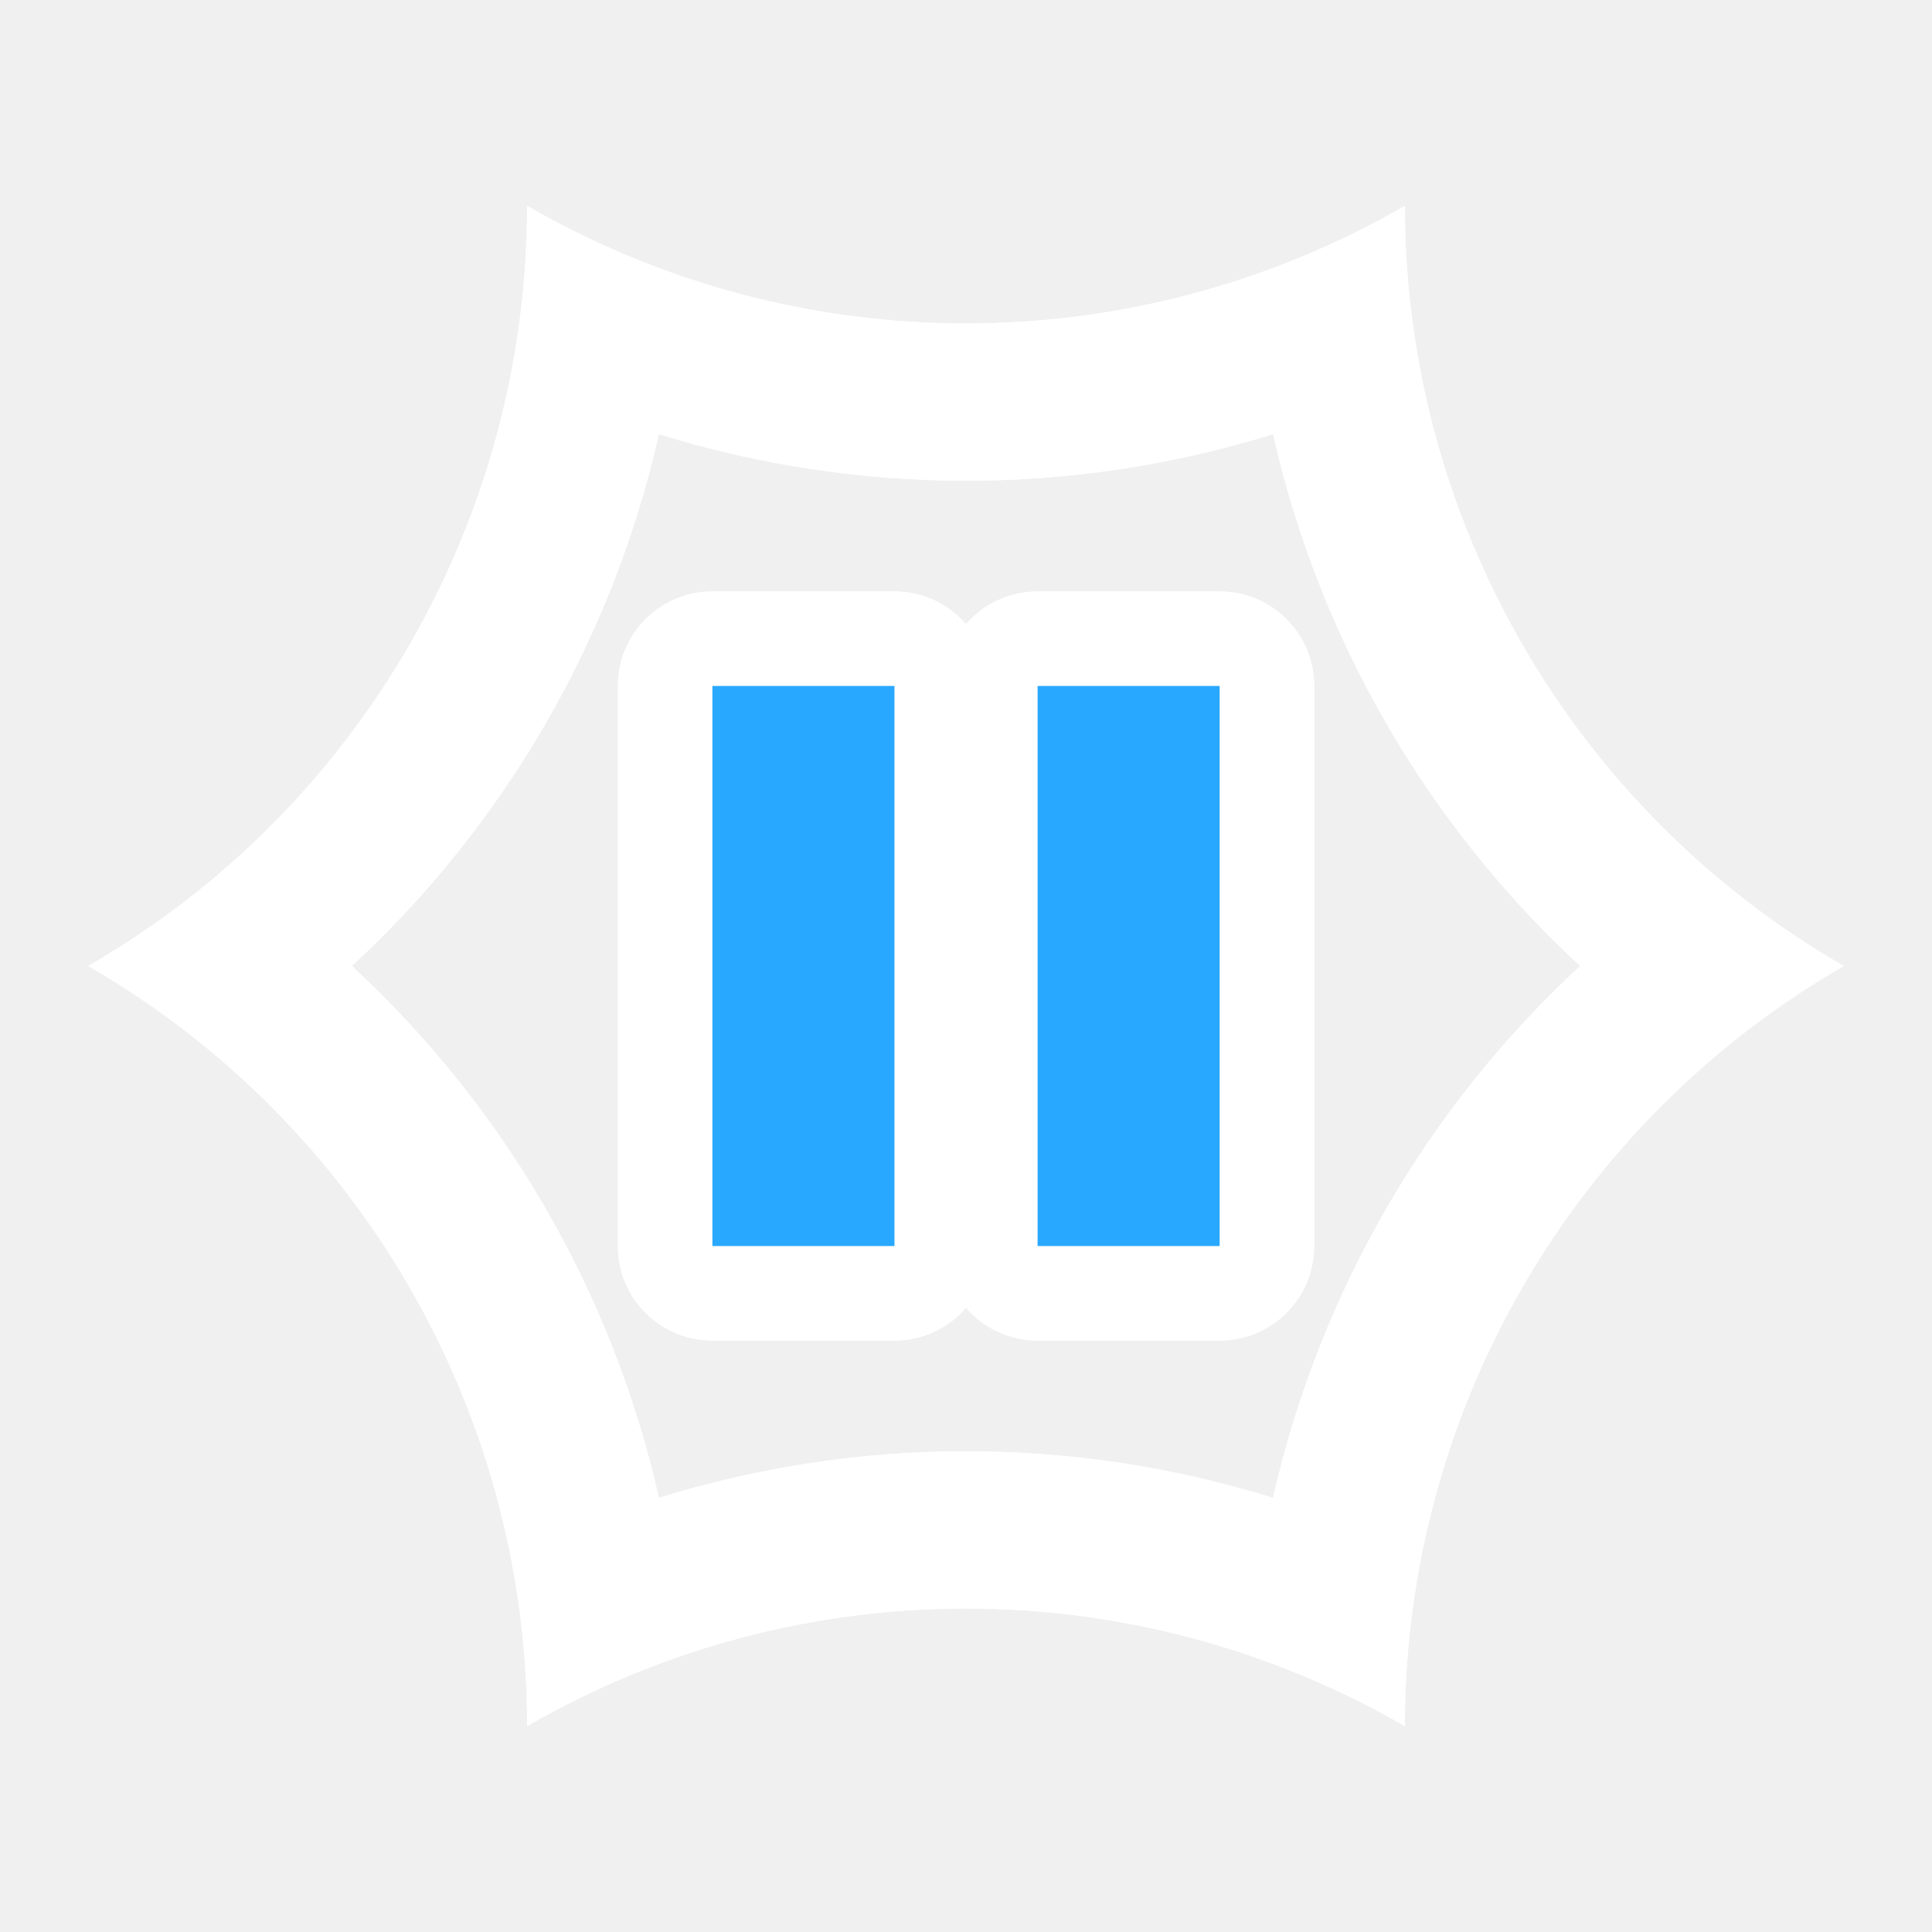
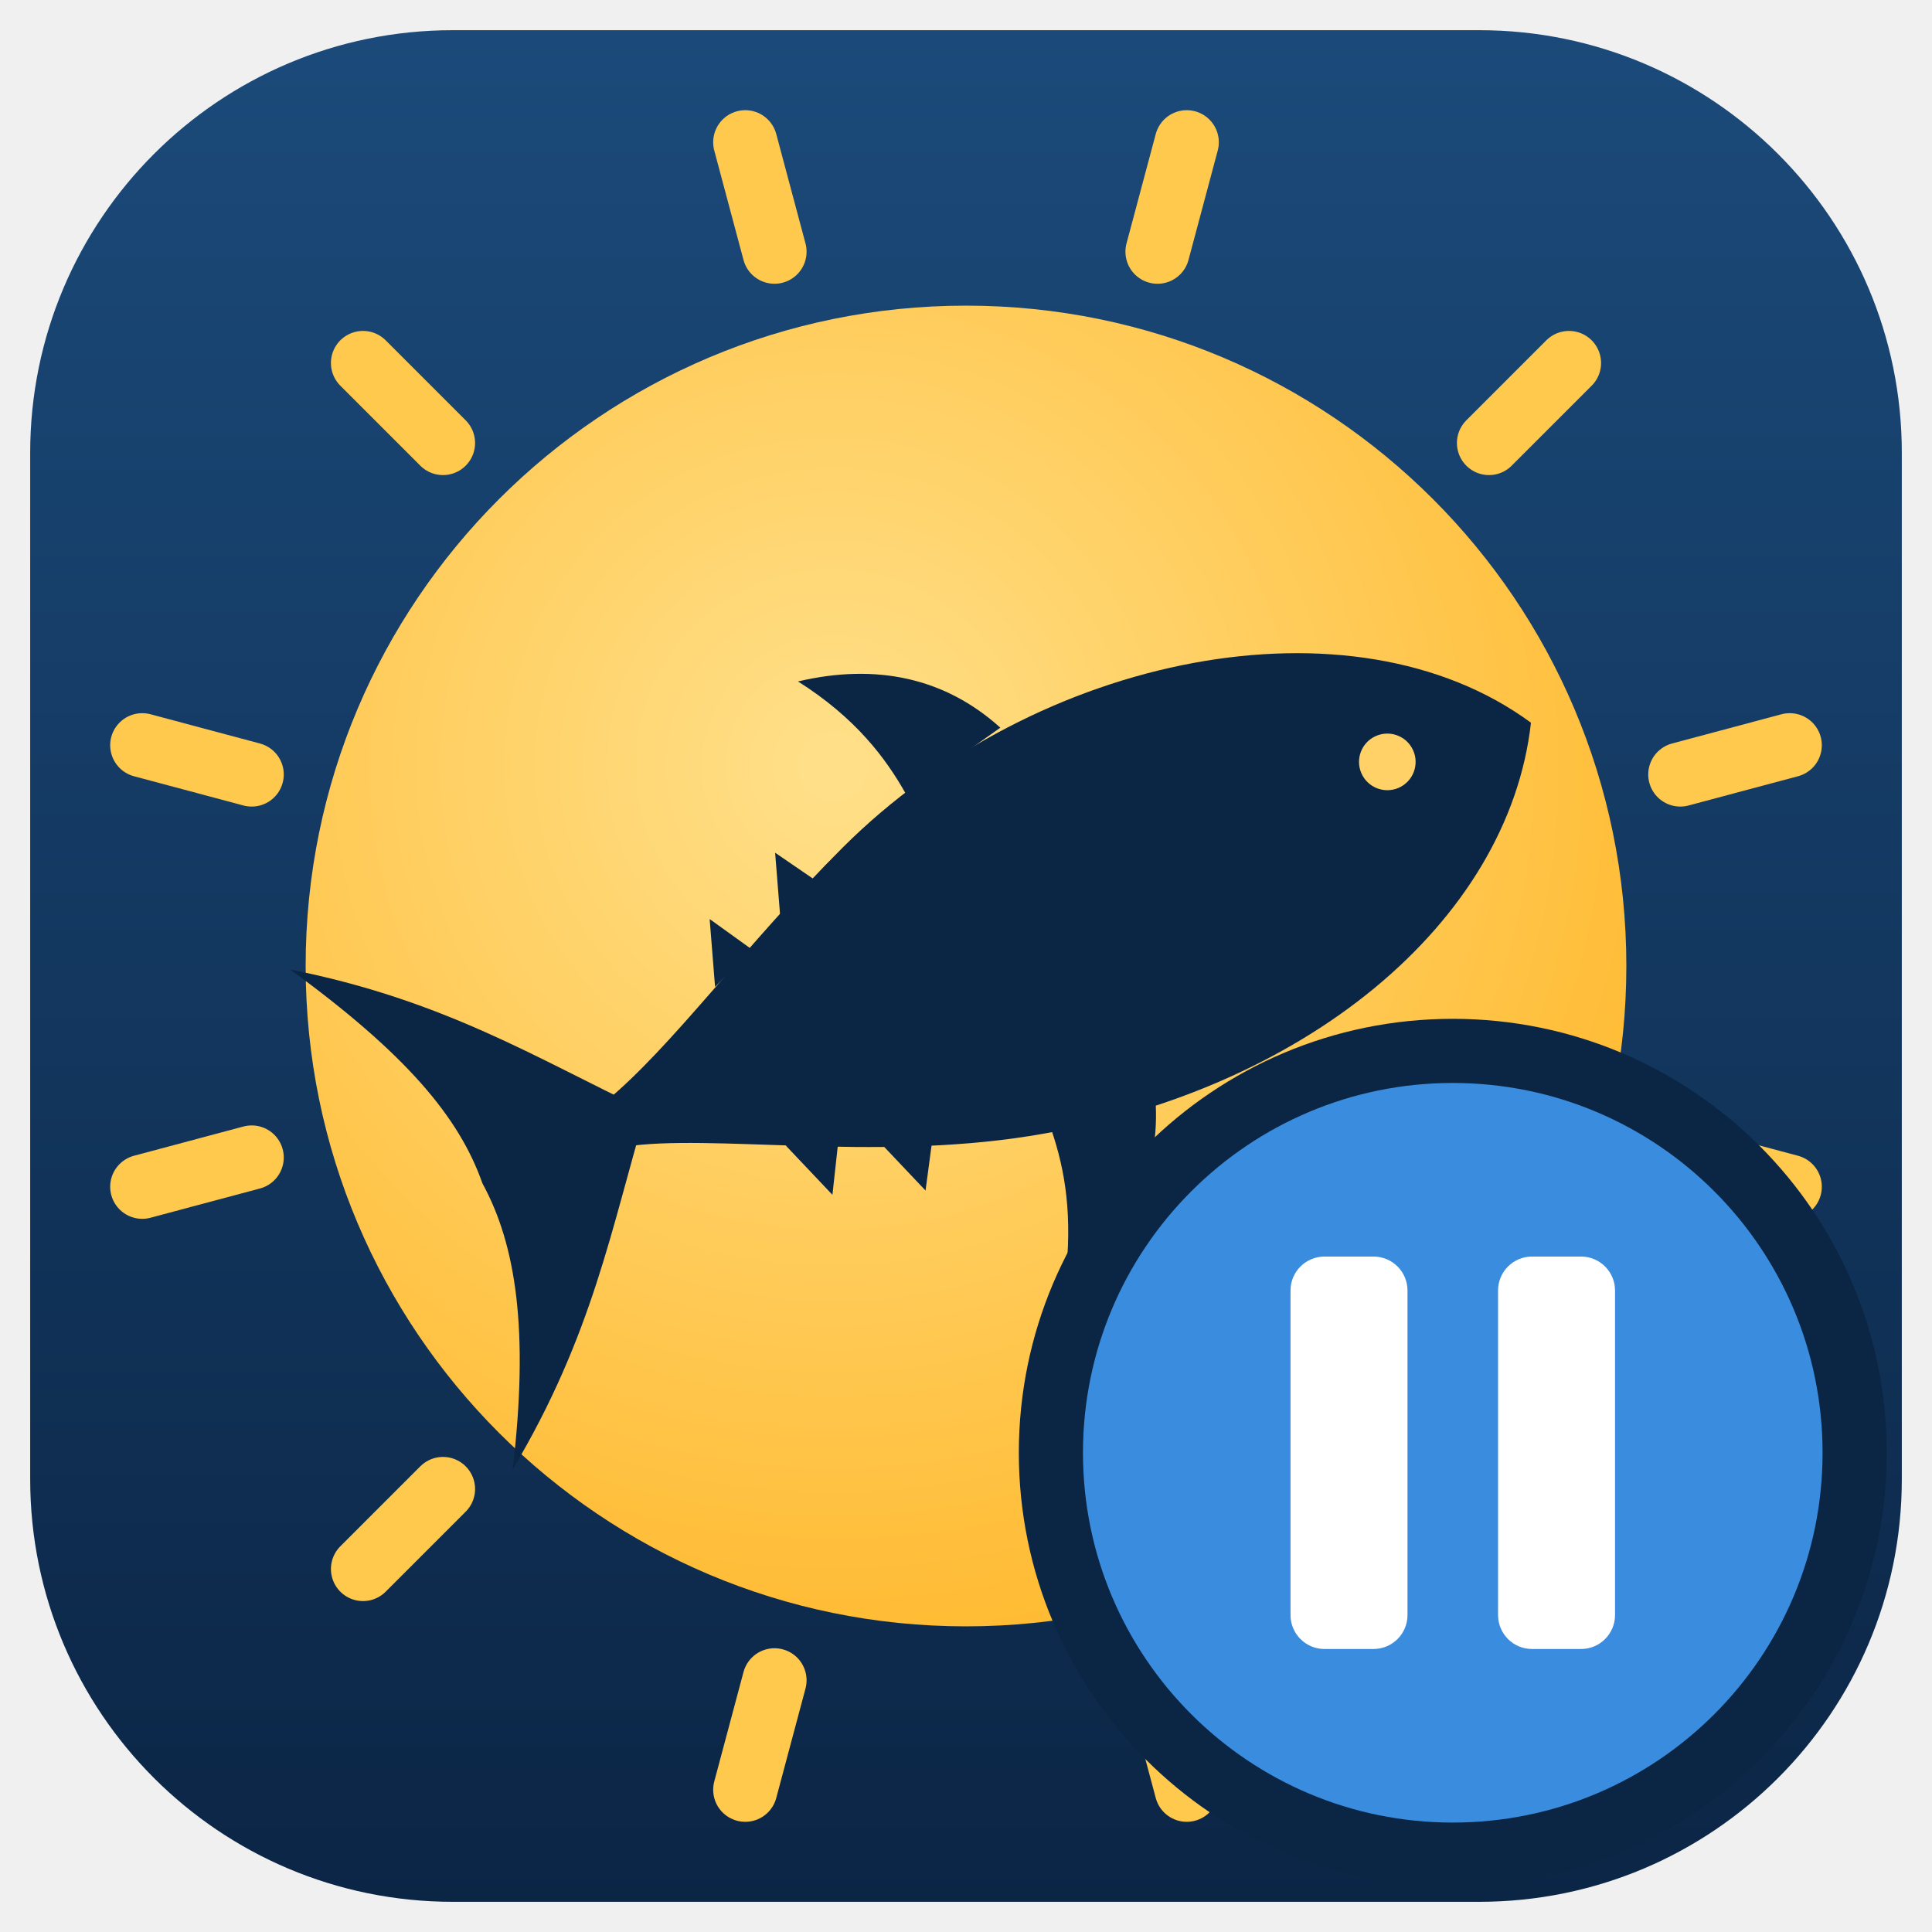
- <svg xmlns="http://www.w3.org/2000/svg" width="100%" height="100%" viewBox="0 0 1024 1024" version="1.1" xml:space="preserve" style="fill-rule:evenodd;clip-rule:evenodd;stroke-linejoin:round;stroke-miterlimit:2;">
-   <g transform="matrix(1,0,0,1,-2176,0)">
-     <g id="ICON_PAUSE" transform="matrix(1,0,0,1,2176,0)">
-       <rect x="0" y="0" width="1024" height="1024" style="fill:none;" />
-       <g id="apollo.afdesign" transform="matrix(1,0,0,1,512,512)">
-         <g transform="matrix(1,0,0,1,-512,-512)">
-           <clipPath id="_clip1">
-             <rect x="0" y="0" width="1024" height="1024" />
-           </clipPath>
-           <g clip-path="url(#_clip1)">
-             <g>
-               <g transform="matrix(1.27997,0,0,1.27997,-143.345,-143.345)">
-                 <g transform="matrix(1.26917,-0.732758,0.732758,1.26917,-512.989,237.355)">
-                   <path d="M512,264C556.301,340.731 638.172,388 726.774,388C682.473,464.731 682.473,559.269 726.774,636C638.172,636 556.301,683.269 512,760C467.699,683.269 385.828,636 297.226,636C341.527,559.269 341.527,464.731 297.226,388C385.828,388 467.699,340.731 512,264ZM512,338.465C471.86,381.904 419.404,412.19 361.715,425.233C379.264,481.715 379.264,542.285 361.715,598.767C419.404,611.81 471.86,642.096 512,685.535C552.14,642.096 604.596,611.81 662.285,598.767C644.736,542.285 644.736,481.715 662.285,425.233C604.596,412.19 552.14,381.904 512,338.465Z" style="fill:white;" />
-                 </g>
-                 <g transform="matrix(1.26917,-0.732758,0.732758,1.26917,-512.989,237.355)">
-                   <path d="M512,264C556.301,340.731 638.172,388 726.774,388C682.473,464.731 682.473,559.269 726.774,636C638.172,636 556.301,683.269 512,760C467.699,683.269 385.828,636 297.226,636C341.527,559.269 341.527,464.731 297.226,388C385.828,388 467.699,340.731 512,264ZM512,338.465C471.86,381.904 419.404,412.19 361.715,425.233C379.264,481.715 379.264,542.285 361.715,598.767C419.404,611.81 471.86,642.096 512,685.535C552.14,642.096 604.596,611.81 662.285,598.767C644.736,542.285 644.736,481.715 662.285,425.233C604.596,412.19 552.14,381.904 512,338.465Z" style="fill:white;" />
-                 </g>
-               </g>
-             </g>
-           </g>
-         </g>
-       </g>
-       <g>
-         <g>
-           <g transform="matrix(1.30583,0,0,1.19277,-2960.19,-115.994)">
-             <rect x="2556" y="402" width="74" height="249" style="fill:rgb(41,168,255);" />
-             <path d="M2668.29,402L2668.29,651C2668.29,674.151 2651.15,692.919 2630,692.919L2556,692.919C2534.85,692.919 2517.71,674.151 2517.71,651L2517.71,402C2517.71,378.849 2534.85,360.081 2556,360.081L2630,360.081C2651.15,360.081 2668.29,378.849 2668.29,402ZM2630,402L2556,402L2556,651L2630,651L2630,402Z" style="fill:white;" />
-           </g>
-           <g transform="matrix(1.30583,0,0,1.19277,-2787.82,-115.994)">
-             <rect x="2556" y="402" width="74" height="249" style="fill:rgb(41,168,255);" />
-             <path d="M2668.29,402L2668.29,651C2668.29,674.151 2651.15,692.919 2630,692.919L2556,692.919C2534.85,692.919 2517.71,674.151 2517.71,651L2517.71,402C2517.71,378.849 2534.85,360.081 2556,360.081L2630,360.081C2651.15,360.081 2668.29,378.849 2668.29,402ZM2630,402L2556,402L2556,651L2630,651L2630,402Z" style="fill:white;" />
-           </g>
-         </g>
-         <g>
-           <g transform="matrix(1.30583,0,0,1.19277,-2960.19,-115.994)">
-             <rect x="2556" y="402" width="74" height="249" style="fill:rgb(41,168,255);" />
-             <path d="M2668.29,402L2668.29,651C2668.29,674.151 2651.15,692.919 2630,692.919L2556,692.919C2534.85,692.919 2517.71,674.151 2517.71,651L2517.71,402C2517.71,378.849 2534.85,360.081 2556,360.081L2630,360.081C2651.15,360.081 2668.29,378.849 2668.29,402ZM2630,402L2556,402L2556,651L2630,651L2630,402Z" style="fill:white;" />
-           </g>
-           <g transform="matrix(1.30583,0,0,1.19277,-2787.82,-115.994)">
-             <rect x="2556" y="402" width="74" height="249" style="fill:rgb(41,168,255);" />
-             <path d="M2668.29,402L2668.29,651C2668.29,674.151 2651.15,692.919 2630,692.919L2556,692.919C2534.85,692.919 2517.71,674.151 2517.71,651L2517.71,402C2517.71,378.849 2534.85,360.081 2556,360.081L2630,360.081C2651.15,360.081 2668.29,378.849 2668.29,402ZM2630,402L2556,402L2556,651L2630,651L2630,402Z" style="fill:white;" />
-           </g>
-         </g>
-       </g>
-     </g>
+ <svg xmlns="http://www.w3.org/2000/svg" viewBox="0 0 1024 1024" width="1024" height="1024">
+   <defs>
+     <linearGradient id="sea" x1="0" y1="0" x2="0" y2="1">
+       <stop offset="0" stop-color="#1b4a7a" />
+       <stop offset="1" stop-color="#0b2545" />
+     </linearGradient>
+     <radialGradient id="sun" cx="0.4" cy="0.35" r="0.75">
+       <stop offset="0" stop-color="#ffe08a" />
+       <stop offset="1" stop-color="#ffb627" />
+     </radialGradient>
+   </defs>
+   <rect x="16" y="16" width="992" height="992" rx="224" fill="url(#sea)" />
+   <g stroke="#ffc94d" stroke-width="34" stroke-linecap="round">
+     <line x1="890.6" y1="613.5" x2="948.6" y2="629.0" />
+     <line x1="789.2" y1="789.2" x2="831.6" y2="831.6" />
+     <line x1="613.5" y1="890.6" x2="629.0" y2="948.6" />
+     <line x1="410.5" y1="890.6" x2="395.0" y2="948.6" />
+     <line x1="234.8" y1="789.2" x2="192.4" y2="831.6" />
+     <line x1="133.4" y1="613.5" x2="75.4" y2="629.0" />
+     <line x1="133.4" y1="410.5" x2="75.4" y2="395.0" />
+     <line x1="234.8" y1="234.8" x2="192.4" y2="192.4" />
+     <line x1="410.5" y1="133.4" x2="395.0" y2="75.4" />
+     <line x1="613.5" y1="133.4" x2="629.0" y2="75.4" />
+     <line x1="789.2" y1="234.8" x2="831.6" y2="192.4" />
+     <line x1="890.6" y1="410.5" x2="948.6" y2="395.0" />
  </g>
+   <circle cx="512" cy="512" r="350" fill="url(#sun)" />
+   <g transform="rotate(-24 512 512) translate(8 -4)" fill="#0b2545">
+     <path d="M830 520C772 418 606 380 470 432C402 458 344 492 300 504L300 530C344 542 416 590 498 612C640 650 776 612 830 520Z" />
+     <path d="M318 517C276 468 244 420 176 372C214 438 226 480 223 517C226 554 214 598 176 662C244 614 276 566 318 517Z" />
+     <path d="M572 408C556 372 526 350 484 342C504 372 510 398 512 420Z" />
+     <path d="M566 624C552 660 524 682 484 690C502 660 508 636 510 614Z" />
+     <path d="M452 446L436 420L424 454Z" />
+     <path d="M404 462L390 438L378 472Z" />
+     <path d="M452 590L436 616L424 582Z" />
+     <path d="M404 574L390 598L378 564Z" />
+     <circle cx="752" cy="508" r="15" fill="#ffd166" />
+   </g>
+   <circle cx="770" cy="770" r="230" fill="#0b2545" />
+   <circle cx="770" cy="770" r="196" fill="#3a8dde" />
+   <rect x="684" y="666" width="62" height="208" rx="18" fill="#fff" />
+   <rect x="794" y="666" width="62" height="208" rx="18" fill="#fff" />
</svg>
